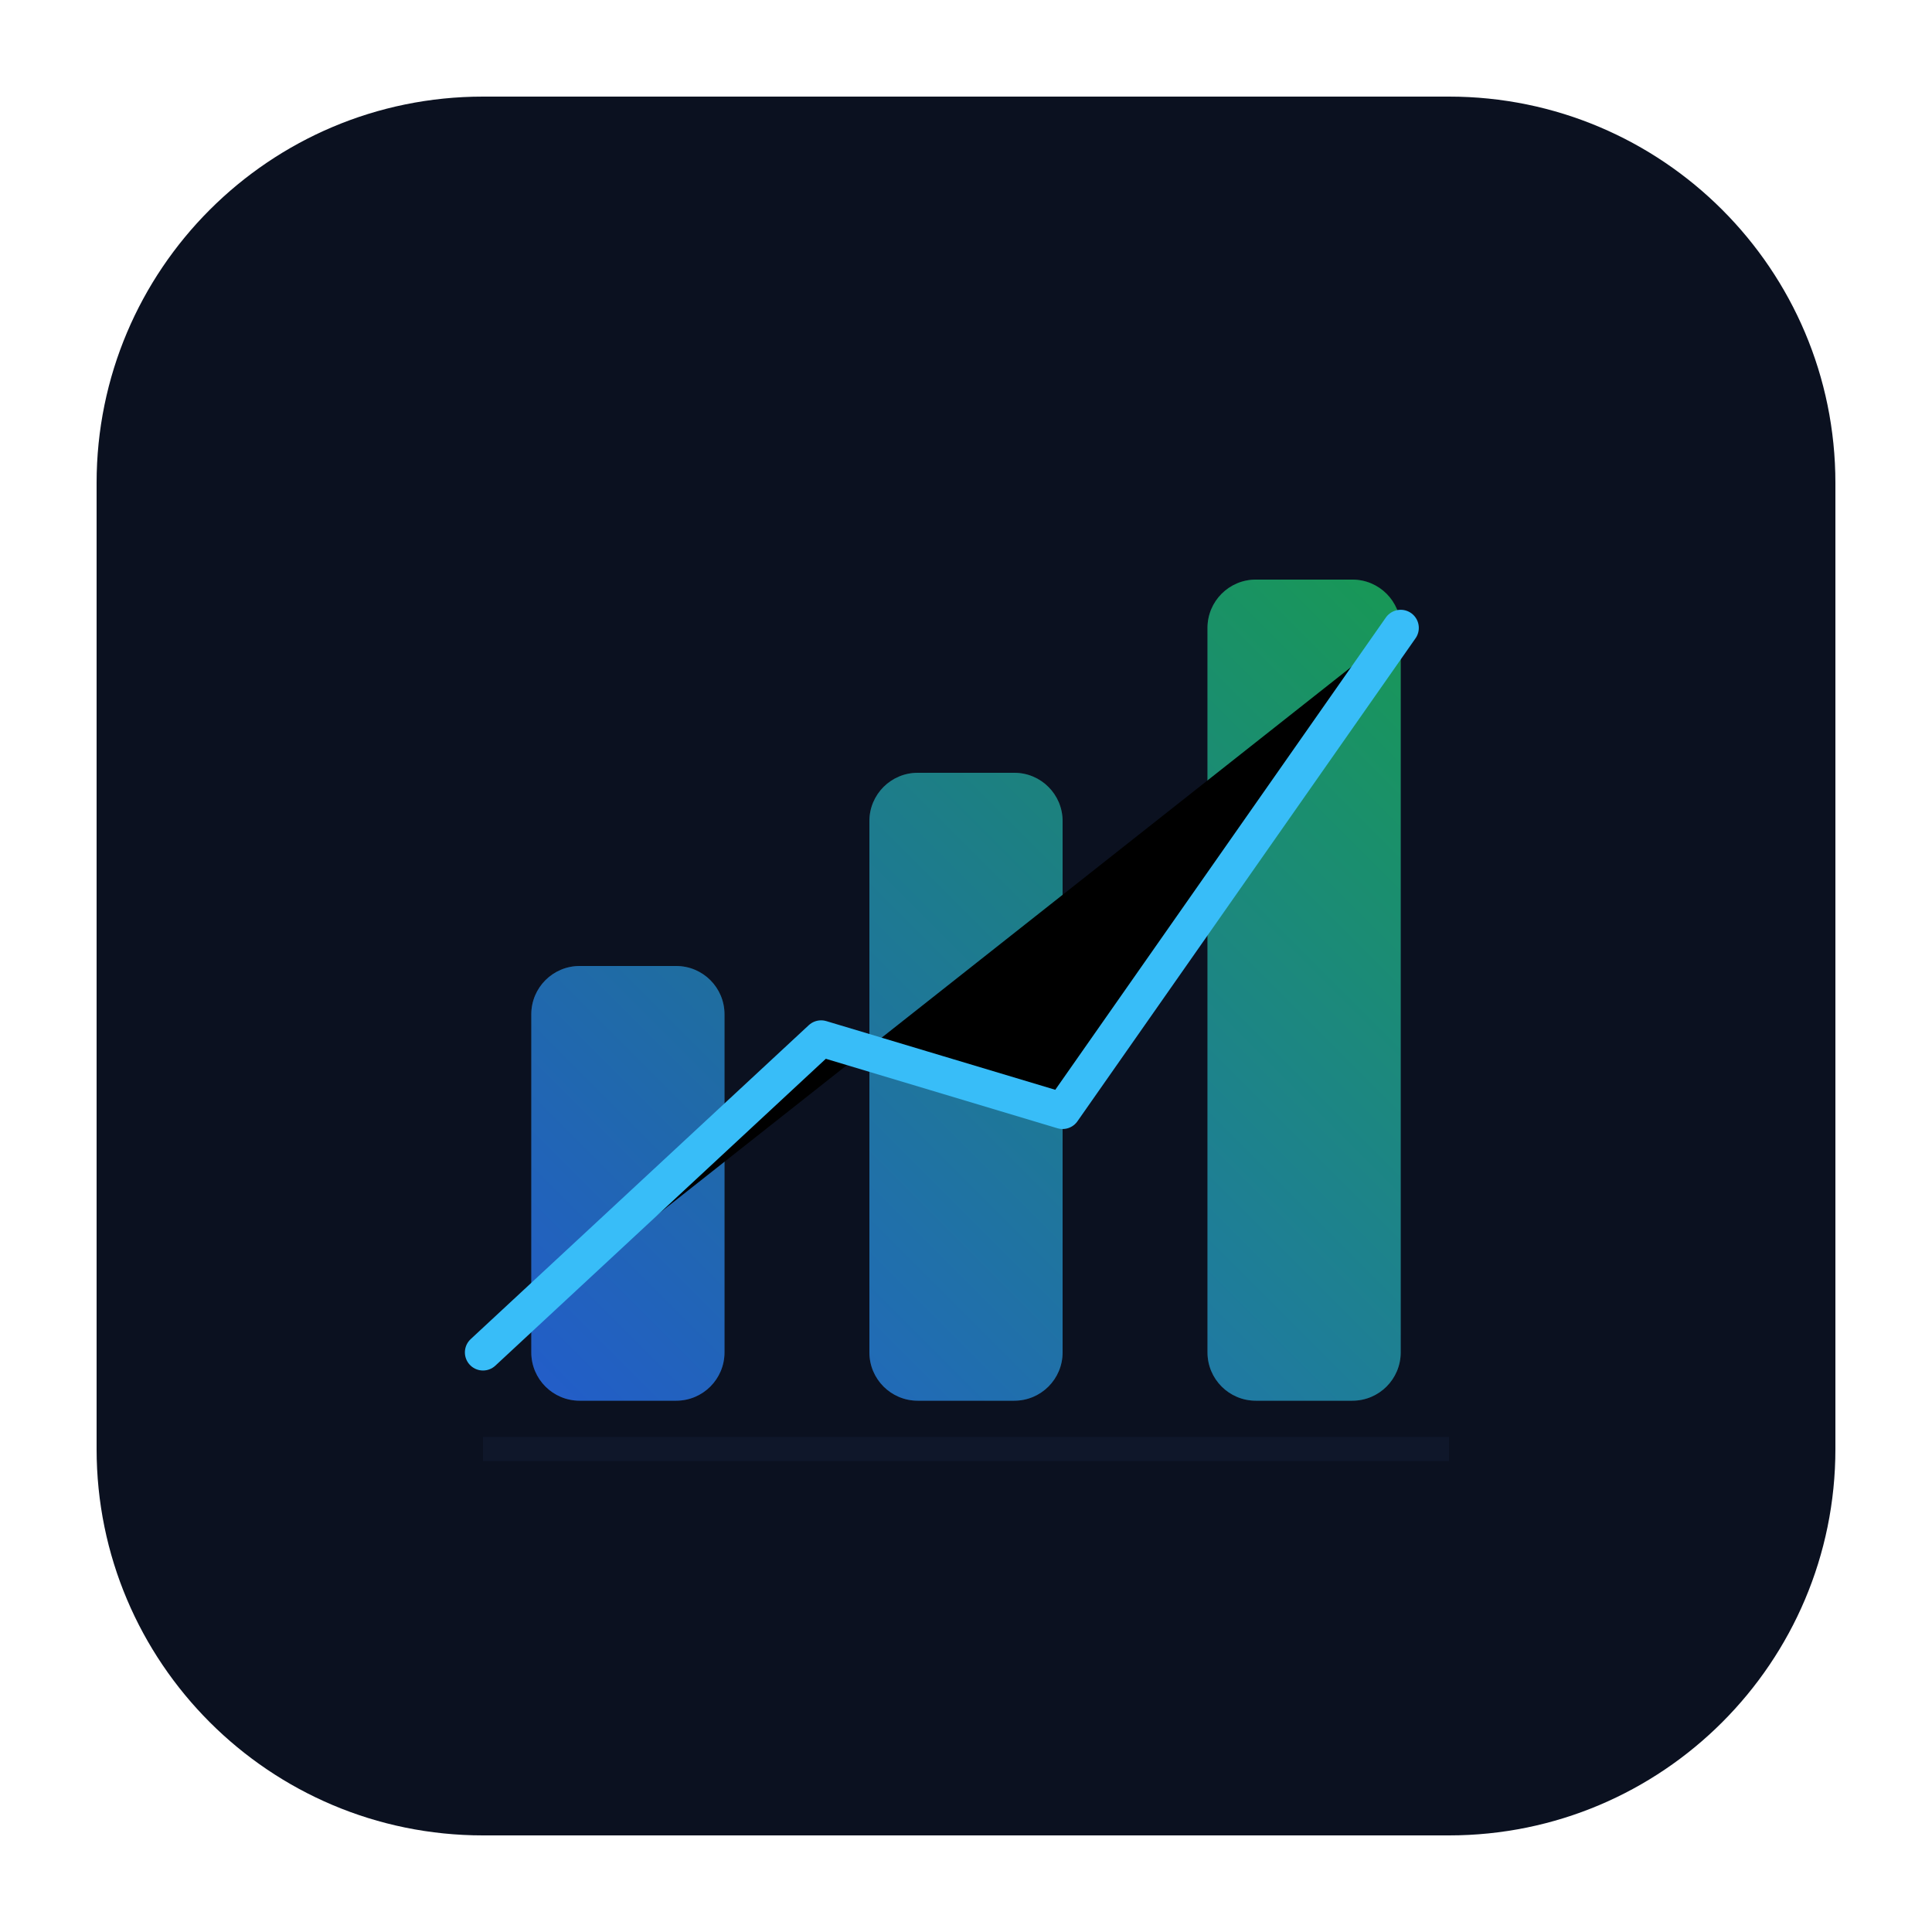
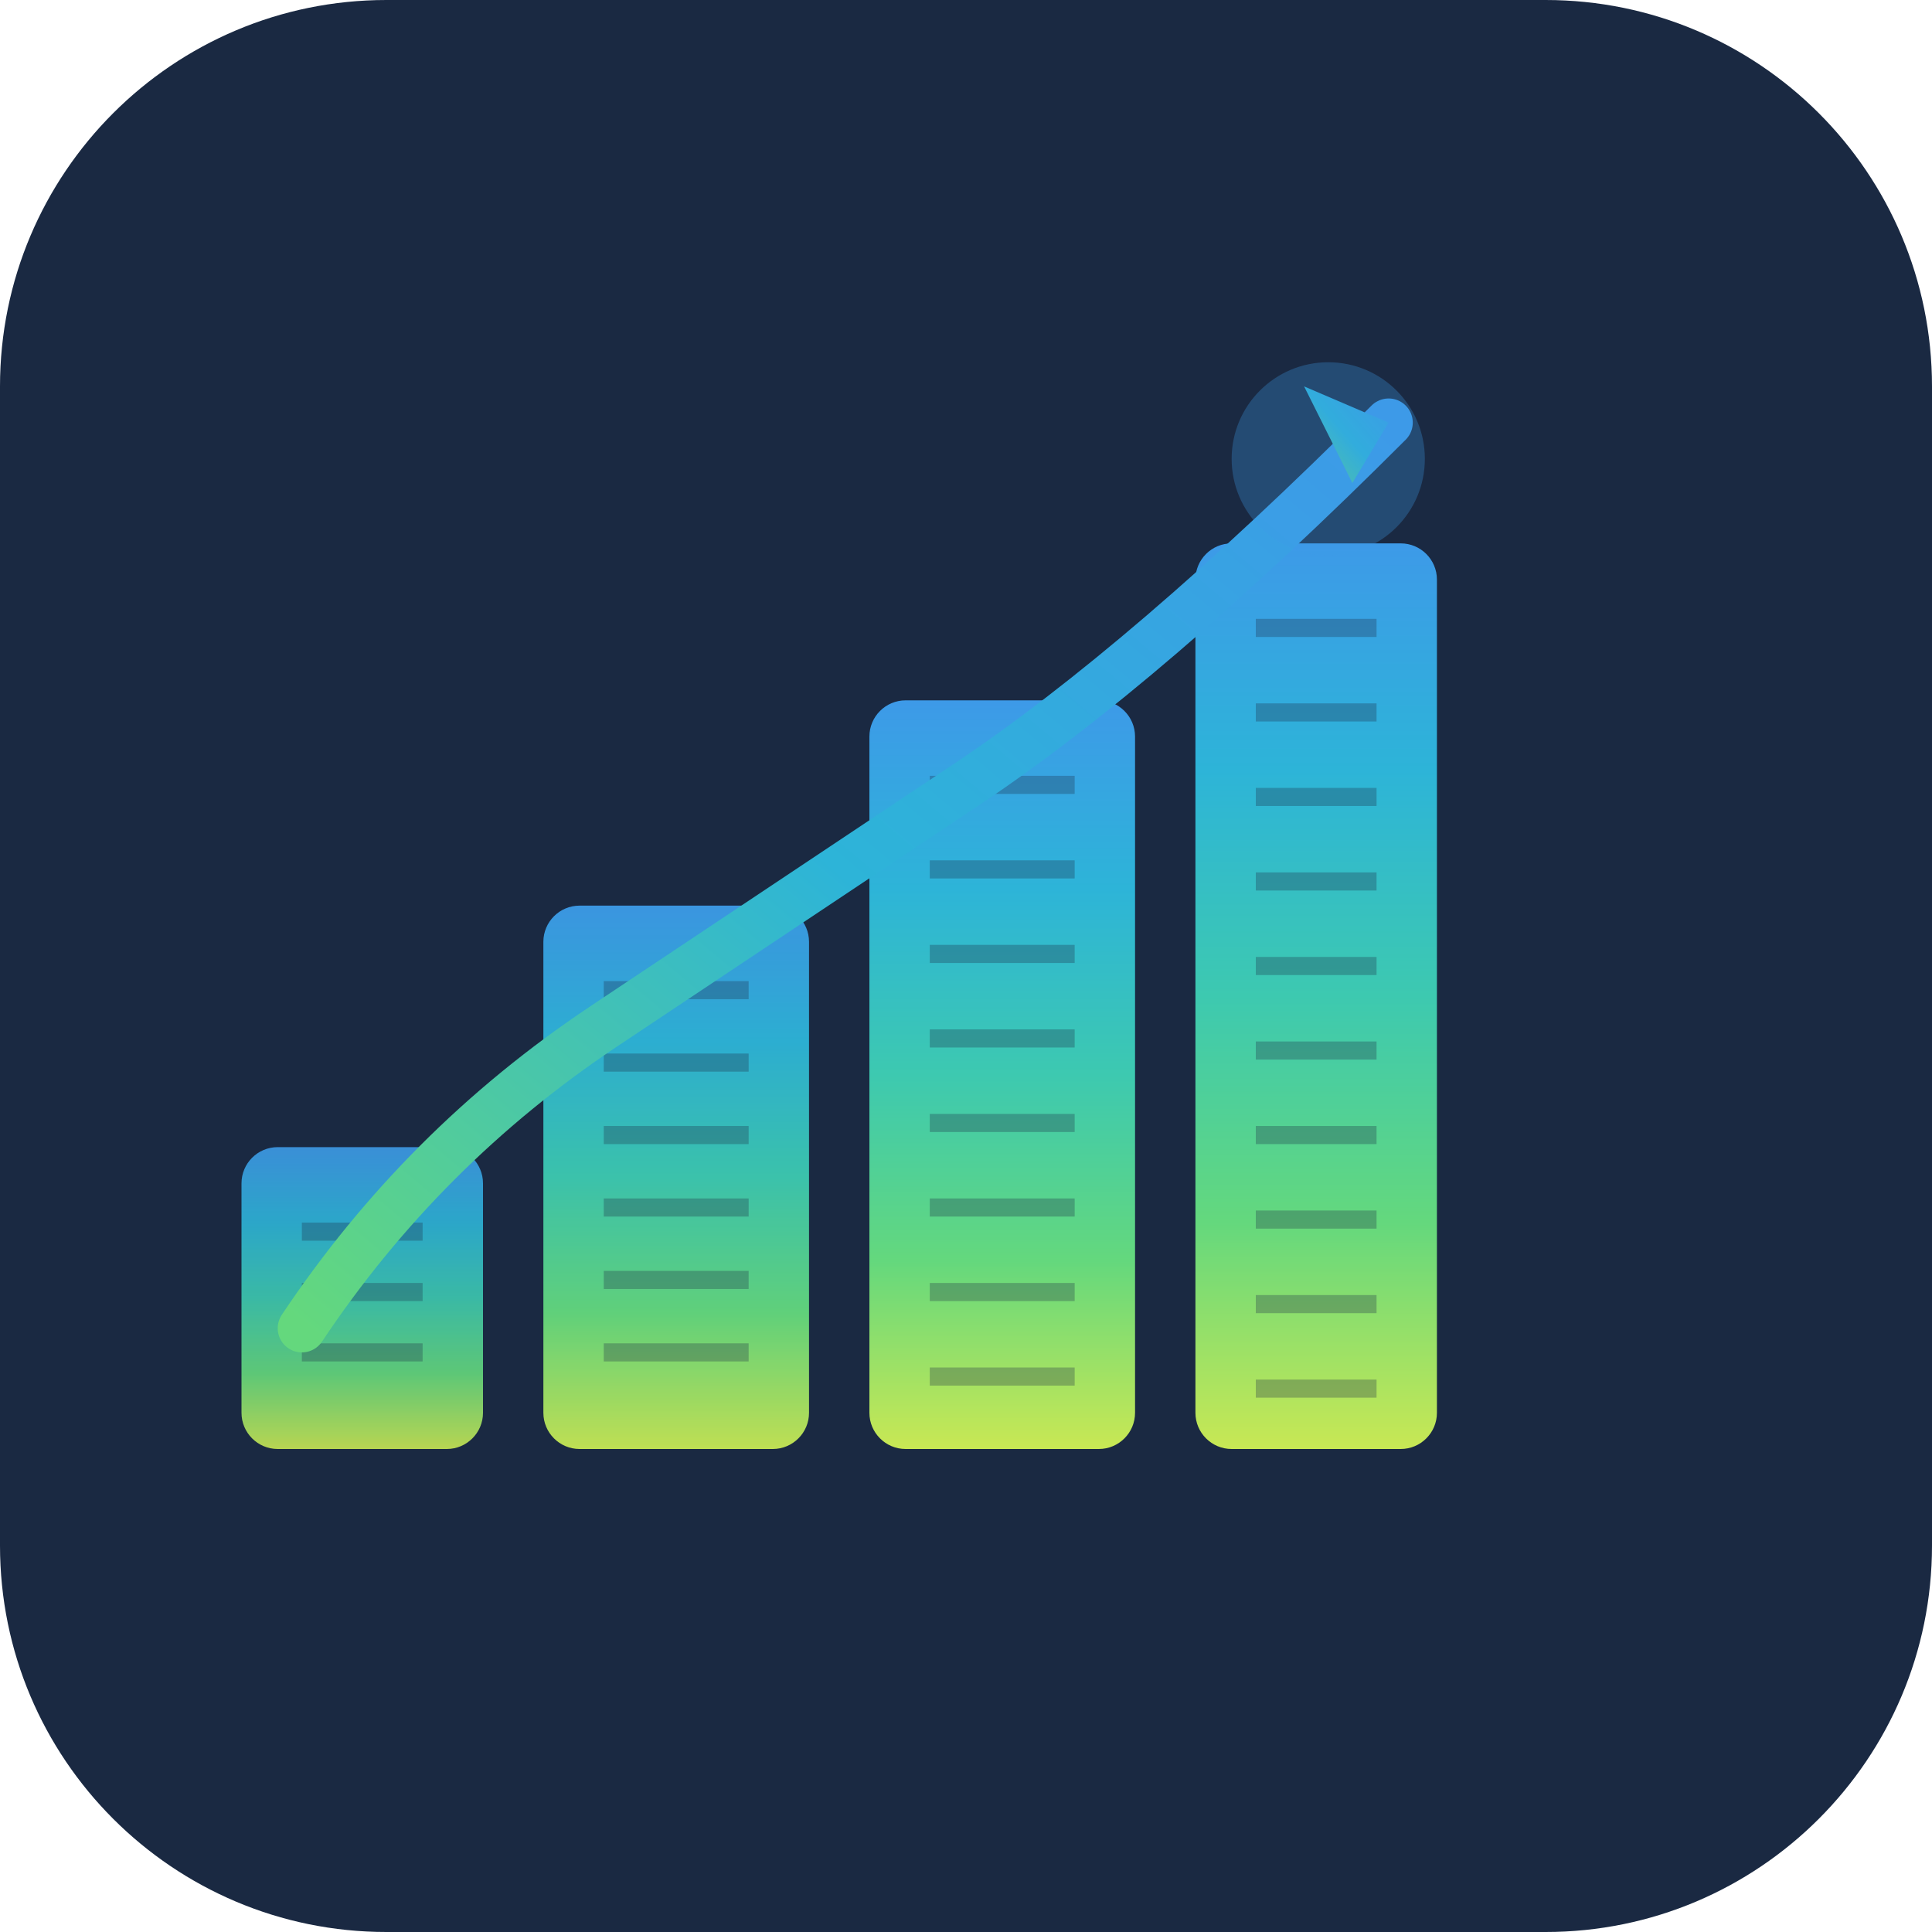
<svg xmlns="http://www.w3.org/2000/svg" viewBox="0 0 160 160" width="160" height="160">
-   <rect x="8" y="8" width="144" height="144" rx="32" fill="#0B1120" />
+   <rect x="0" y="0" width="160" height="160" rx="32" fill="#1a2942" />
  <defs>
-     <linearGradient id="g" x1="40" y1="120" x2="120" y2="40" gradientUnits="userSpaceOnUse">
-       <stop offset="0" stop-color="#2563EB" />
-       <stop offset="1" stop-color="#16A34A" />
+     <linearGradient id="barGrad" x1="0%" y1="100%" x2="0%" y2="0%">
+       <stop offset="0%" stop-color="#c8e854" />
+       <stop offset="25%" stop-color="#64d87d" />
+       <stop offset="50%" stop-color="#3dc9b0" />
+       <stop offset="75%" stop-color="#2db4d8" />
+       <stop offset="100%" stop-color="#3d9ae8" />
+     </linearGradient>
+     <linearGradient id="arrowGrad" x1="0%" y1="100%" x2="100%" y2="0%">
+       <stop offset="0%" stop-color="#64d87d" />
+       <stop offset="50%" stop-color="#2db4d8" />
+       <stop offset="100%" stop-color="#3d9ae8" />
    </linearGradient>
  </defs>
-   <rect x="44" y="80" width="16" height="36" rx="4" fill="#1E293B" />
-   <rect x="72" y="64" width="16" height="52" rx="4" fill="#1E293B" />
-   <rect x="100" y="48" width="16" height="68" rx="4" fill="#1E293B" />
-   <rect x="44" y="80" width="16" height="36" rx="4" fill="url(#g)" fill-opacity="0.85" />
-   <rect x="72" y="64" width="16" height="52" rx="4" fill="url(#g)" fill-opacity="0.9" />
-   <rect x="100" y="48" width="16" height="68" rx="4" fill="url(#g)" fill-opacity="0.95" />
-   <path d="M40 112 L68 86 L88 92 L116 52" stroke="#38BDF8" stroke-width="3" stroke-linecap="round" stroke-linejoin="round" />
-   <line x1="40" y1="120" x2="120" y2="120" stroke="#0F172A" stroke-width="2" />
+   <g>
+     <rect x="20" y="95" width="20" height="25" rx="3" fill="url(#barGrad)" opacity="0.9" />
+     <path d="M 25 102 L 35 102 M 25 107 L 35 107 M 25 112 L 35 112" stroke="#1a2942" stroke-width="1.5" opacity="0.3" />
+     <rect x="45" y="75" width="22" height="45" rx="3" fill="url(#barGrad)" opacity="0.95" />
+     <path d="M 50 82 L 62 82 M 50 88 L 62 88 M 50 94 L 62 94 M 50 100 L 62 100 M 50 106 L 62 106 M 50 112 L 62 112" stroke="#1a2942" stroke-width="1.5" opacity="0.3" />
+     <rect x="72" y="58" width="22" height="62" rx="3" fill="url(#barGrad)" />
+     <path d="M 77 65 L 89 65 M 77 72 L 89 72 M 77 79 L 89 79 M 77 86 L 89 86 M 77 93 L 89 93 M 77 100 L 89 100 M 77 107 L 89 107 M 77 114 L 89 114" stroke="#1a2942" stroke-width="1.5" opacity="0.3" />
+     <rect x="99" y="45" width="20" height="75" rx="3" fill="url(#barGrad)" />
+     <path d="M 104 52 L 114 52 M 104 59 L 114 59 M 104 66 L 114 66 M 104 73 L 114 73 M 104 80 L 114 80 M 104 87 L 114 87 M 104 94 L 114 94 M 104 101 L 114 101 M 104 108 L 114 108 M 104 115 L 114 115" stroke="#1a2942" stroke-width="1.5" opacity="0.3" />
+   </g>
+   <g>
+     <path d="M 25 110 Q 35 95, 50 85 T 80 65 T 115 35" stroke="url(#arrowGrad)" stroke-width="4" fill="none" stroke-linecap="round" />
+     <path d="M 115 35 L 108 32 L 112 40 Z" fill="url(#arrowGrad)" />
+   </g>
+   <circle cx="110" cy="38" r="8" fill="#3d9ae8" opacity="0.3" />
</svg>
